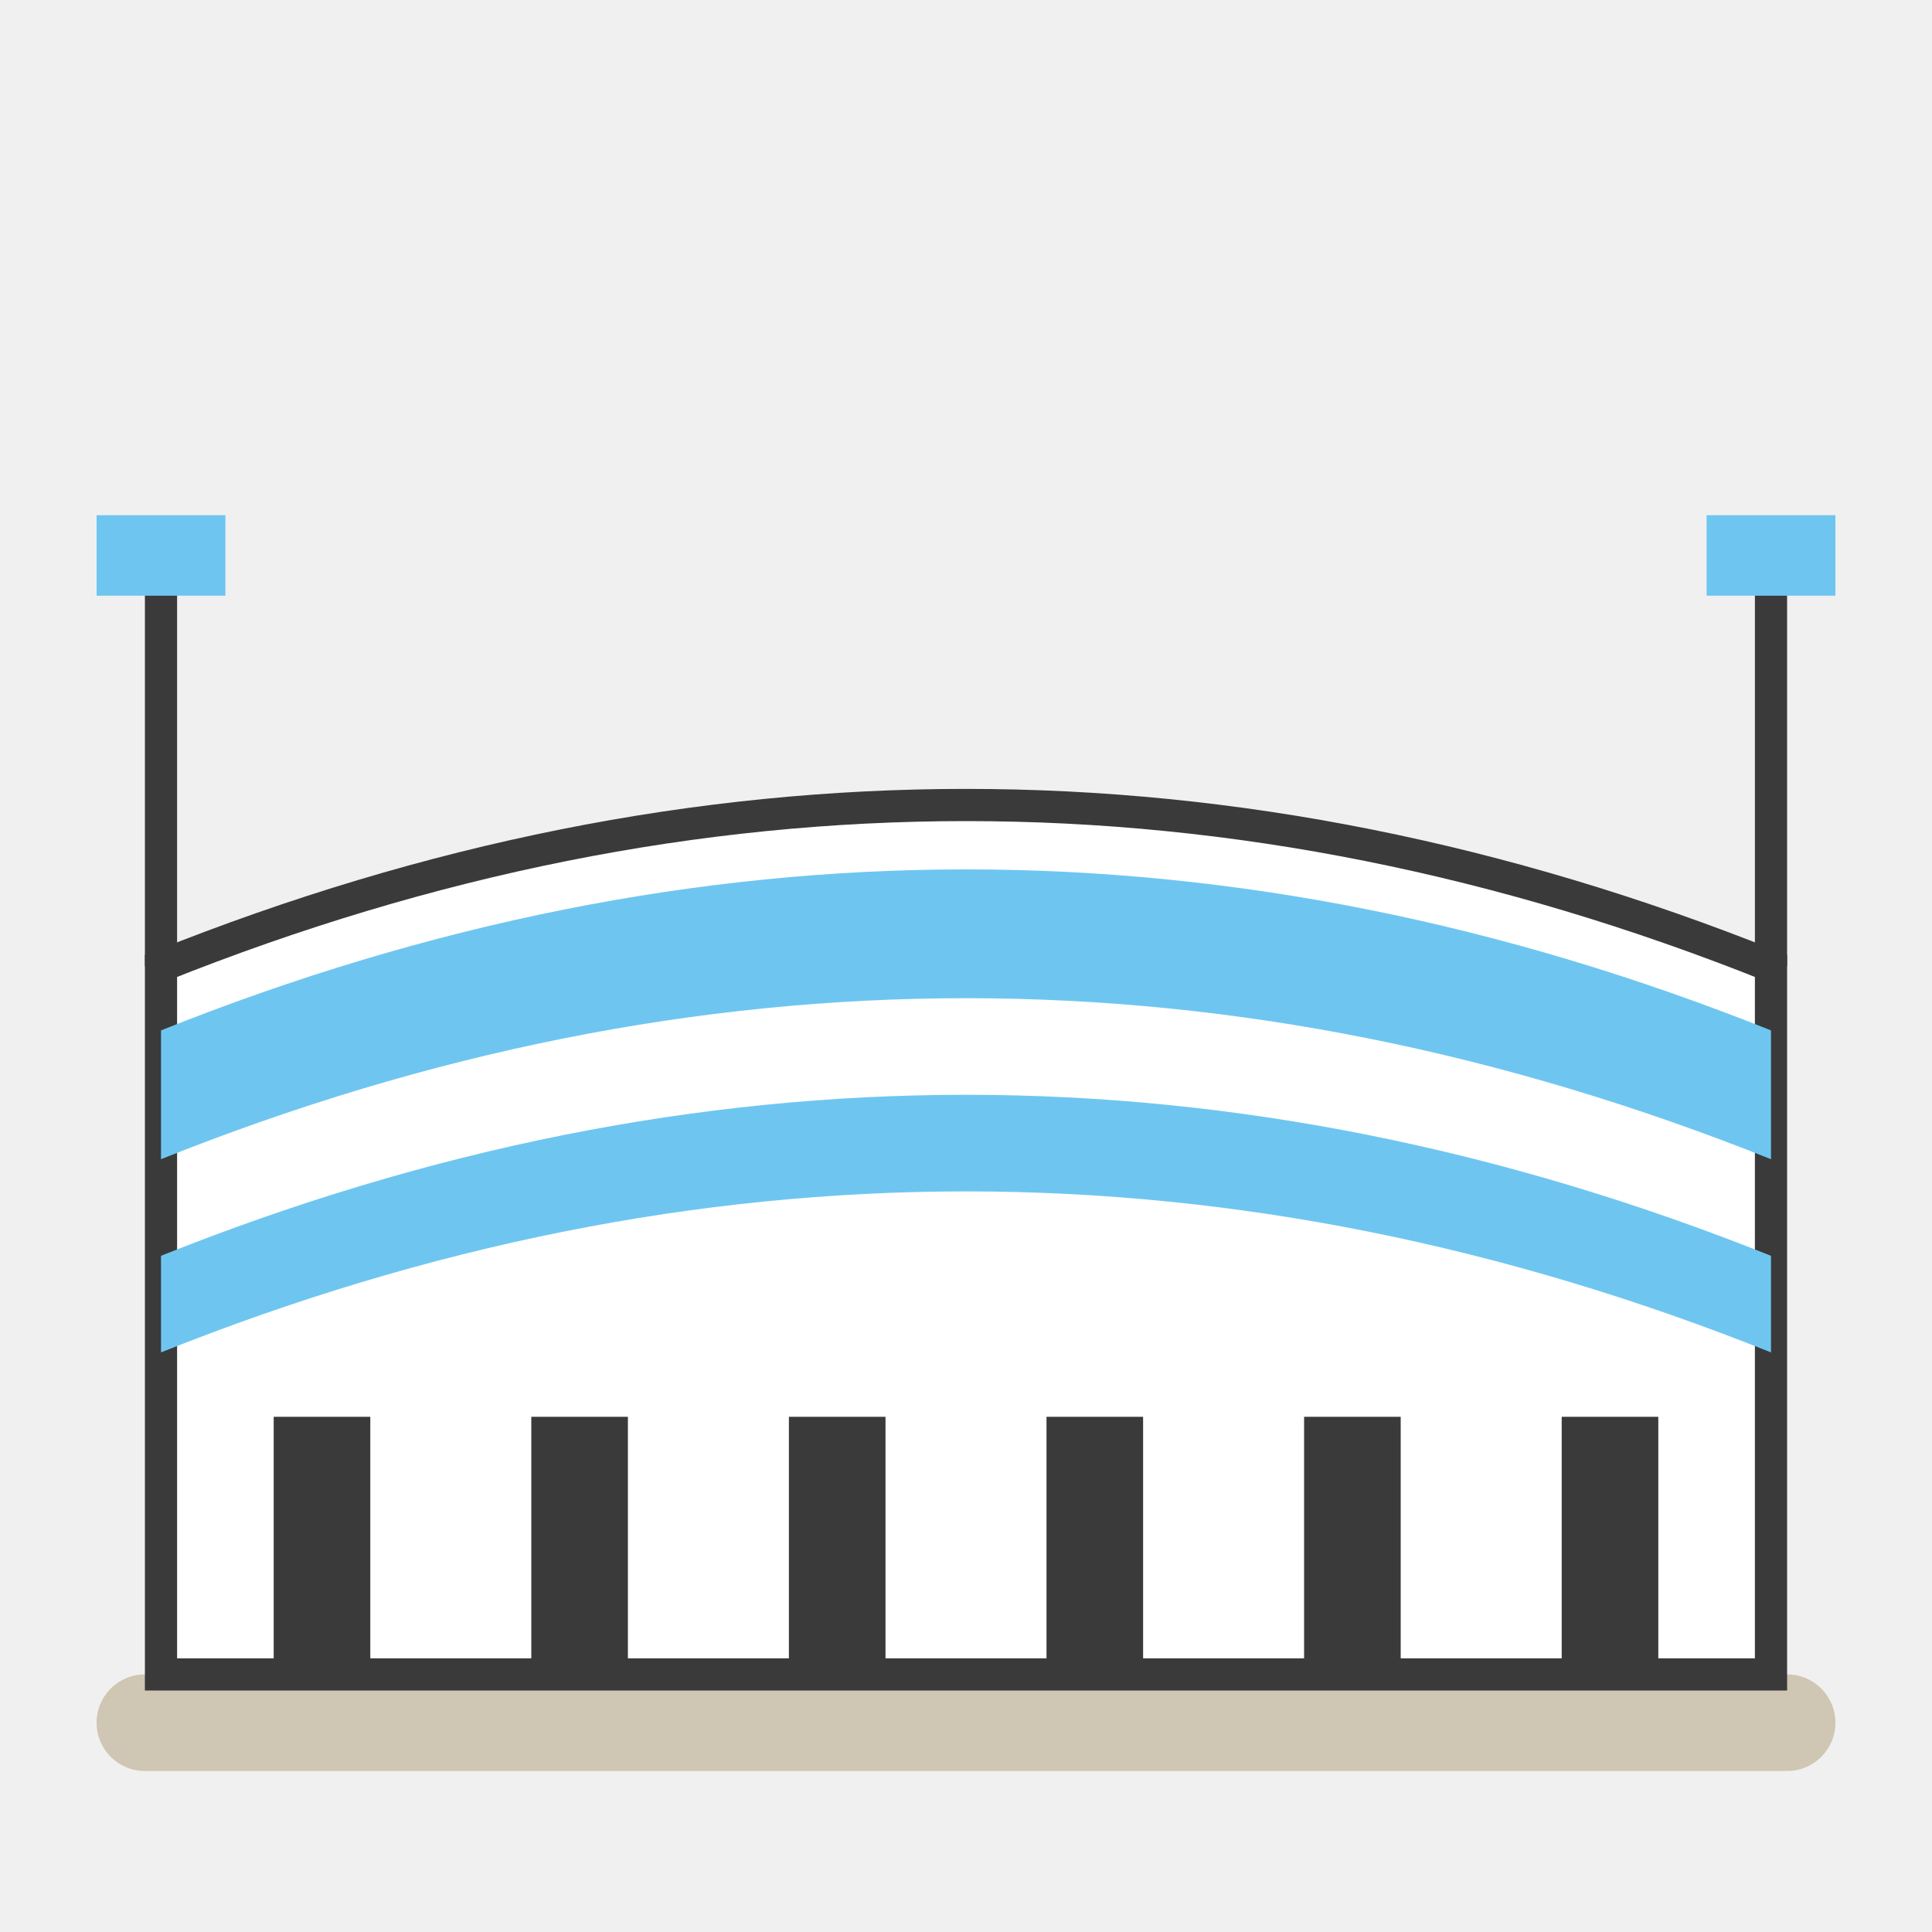
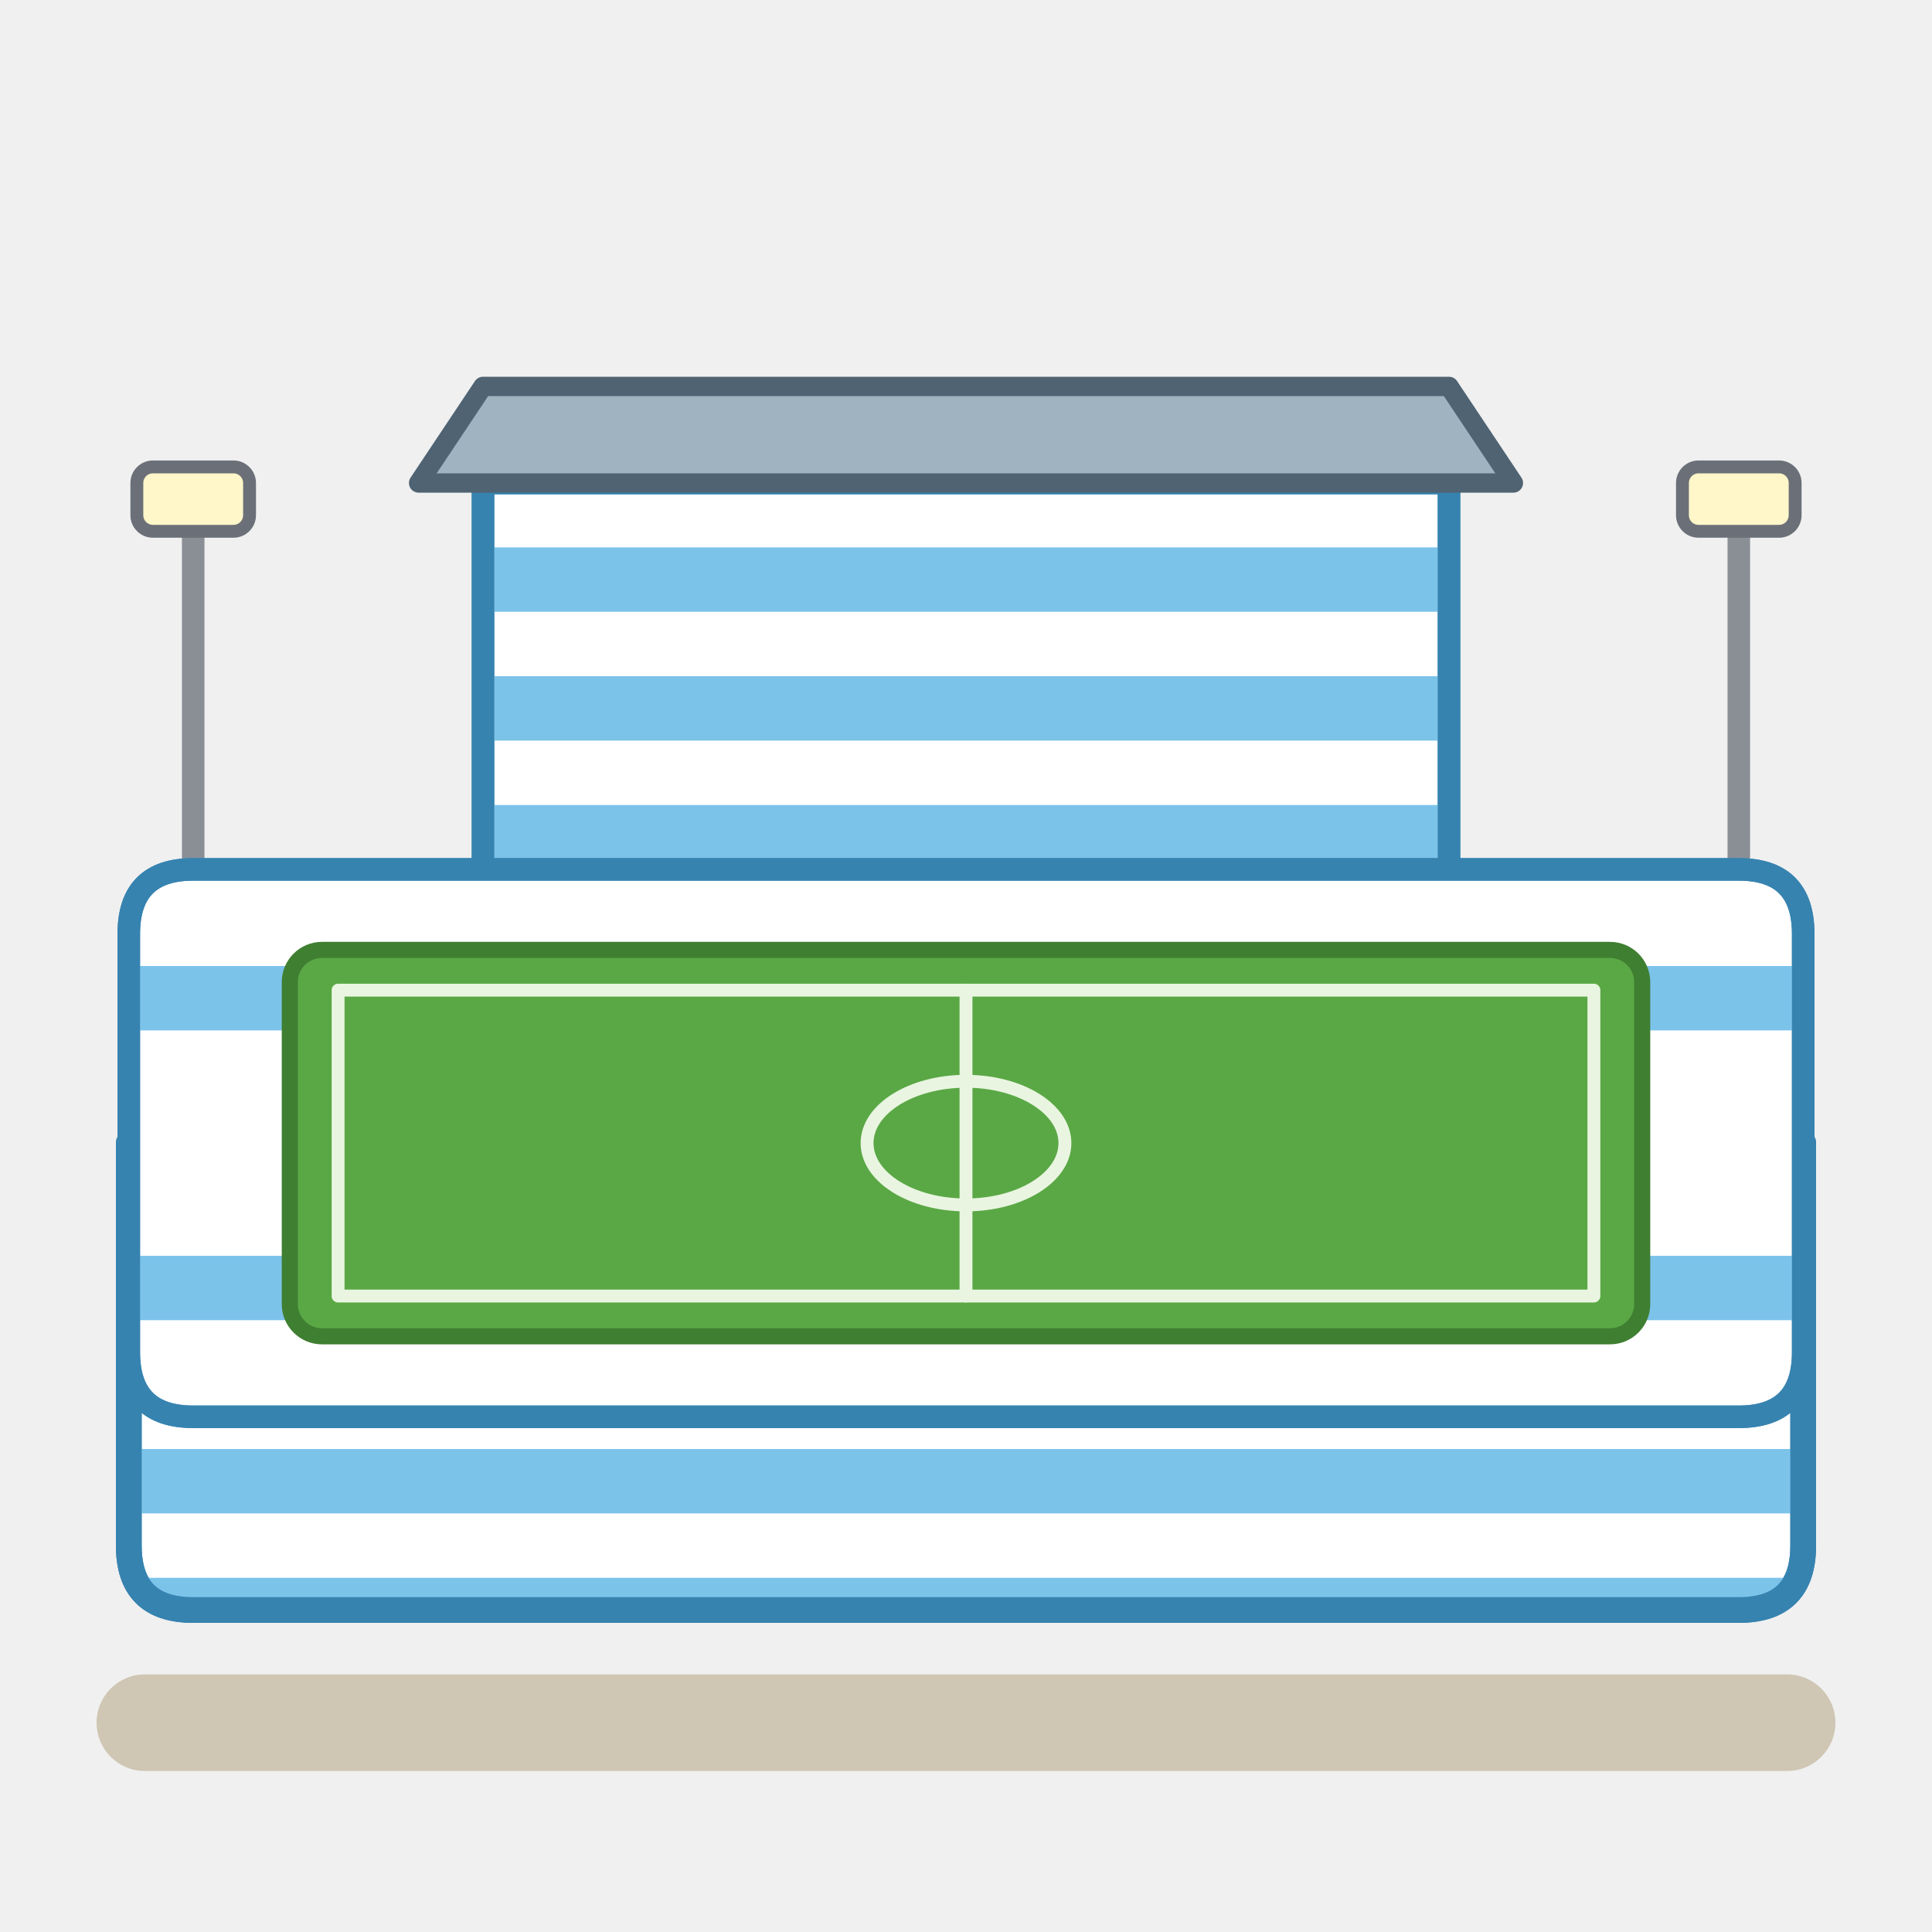
<svg xmlns="http://www.w3.org/2000/svg" viewBox="0 0 120 120">
  <rect x="6" y="104" width="108" height="6" rx="3" fill="#cfc6b3" />
-   <path d="M10 104 V60 Q60 40 110 60 V104 Z" fill="#ffffff" stroke="#3a3a3a" stroke-width="2" />
-   <path d="M10 64 Q60 44 110 64 L110 72 Q60 52 10 72 Z" fill="#6ec6f0" />
-   <path d="M10 78 Q60 58 110 78 L110 84 Q60 64 10 84 Z" fill="#6ec6f0" />
-   <g fill="#3a3a3a">
-     <rect x="17" y="88" width="6" height="16" rx="0" fill="#3a3a3a" />
-     <rect x="33" y="88" width="6" height="16" rx="0" fill="#3a3a3a" />
-     <rect x="49" y="88" width="6" height="16" rx="0" fill="#3a3a3a" />
-     <rect x="65" y="88" width="6" height="16" rx="0" fill="#3a3a3a" />
-     <rect x="81" y="88" width="6" height="16" rx="0" fill="#3a3a3a" />
-     <rect x="97" y="88" width="6" height="16" rx="0" fill="#3a3a3a" />
+   <defs>
+     <clipPath id="msw">
+       <path d="M8 71.0 V96 Q8 100 12 100 H108 Q112 100 112 96 V71.0 Z" />
+     </clipPath>
+   </defs>
+   <line x1="12" y1="32" x2="12" y2="70" stroke="#8a8f96" stroke-width="1.4" stroke-linecap="round" />
+   <rect x="8.5" y="29" width="7" height="4" fill="#fff6c9" rx="1" stroke="#6b7078" stroke-width="0.8" stroke-linejoin="round" />
+   <line x1="108" y1="32" x2="108" y2="70" stroke="#8a8f96" stroke-width="1.4" stroke-linecap="round" />
+   <rect x="104.5" y="29" width="7" height="4" fill="#fff6c9" rx="1" stroke="#6b7078" stroke-width="0.8" stroke-linejoin="round" />
+   <rect x="30" y="30" width="60" height="26" fill="#ffffff" stroke="#3683b0" stroke-width="1.4" stroke-linejoin="round" />
+   <rect x="30" y="34" width="60" height="4" fill="#7cc3ea" />
+   <rect x="30" y="42" width="60" height="4" fill="#7cc3ea" />
+   <rect x="30" y="50" width="60" height="4" fill="#7cc3ea" />
+   <rect x="30" y="30" width="60" height="26" fill="none" stroke="#3683b0" stroke-width="1.4" stroke-linejoin="round" />
+   <path d="M26 30 L94 30 L90 24 L30 24Z" fill="#9fb3c1" stroke="#4f6372" stroke-width="1.2" stroke-linejoin="round" />
+   <path d="M8 71.0 V96 Q8 100 12 100 H108 Q112 100 112 96 V71.0 Z" fill="#ffffff" stroke="#3683b0" stroke-width="1.6" stroke-linejoin="round" />
+   <g clip-path="url(#msw)">
+     <rect x="0" y="90" width="120" height="4" fill="#7cc3ea" />
+     <rect x="0" y="98" width="120" height="4" fill="#7cc3ea" />
  </g>
-   <g stroke="#3a3a3a" stroke-width="2">
-     <line x1="10" y1="60" x2="10" y2="36" />
-     <line x1="110" y1="60" x2="110" y2="36" />
-   </g>
-   <g fill="#6ec6f0">
-     <rect x="6" y="32" width="8" height="5" />
-     <rect x="106" y="32" width="8" height="5" />
-   </g>
+   <path d="M8 71.0 V96 Q8 100 12 100 H108 Q112 100 112 96 V71.0 Z" fill="none" stroke="#3683b0" stroke-width="1.6" stroke-linejoin="round" />
+   <path d="M12 54 H108 Q112 54 112 58 V84 Q112 88 108 88 H12 Q8 88 8 84 V58 Q8 54 12 54Z" fill="#ffffff" stroke="#3683b0" stroke-width="1.4" stroke-linejoin="round" />
+   <rect x="8" y="60" width="104" height="4" fill="#7cc3ea" />
+   <rect x="8" y="78" width="104" height="4" fill="#7cc3ea" />
+   <path d="M12 54 H108 Q112 54 112 58 V84 Q112 88 108 88 H12 Q8 88 8 84 V58 Q8 54 12 54Z" fill="none" stroke="#3683b0" stroke-width="1.4" stroke-linejoin="round" />
+   <rect x="18" y="59" width="84" height="24" fill="#5aa845" rx="2" stroke="#3f7f31" stroke-width="1" stroke-linejoin="round" />
+   <rect x="21" y="61.5" width="78" height="19" fill="none" stroke="#e9f5e1" stroke-width="0.8" stroke-linejoin="round" />
+   <line x1="60.0" y1="61.5" x2="60.0" y2="80.5" stroke="#e9f5e1" stroke-width="0.8" stroke-linecap="round" />
+   <ellipse cx="60.0" cy="71.0" rx="6.144" ry="3.84" fill="none" stroke="#e9f5e1" stroke-width="0.8" stroke-linejoin="round" />
</svg>
